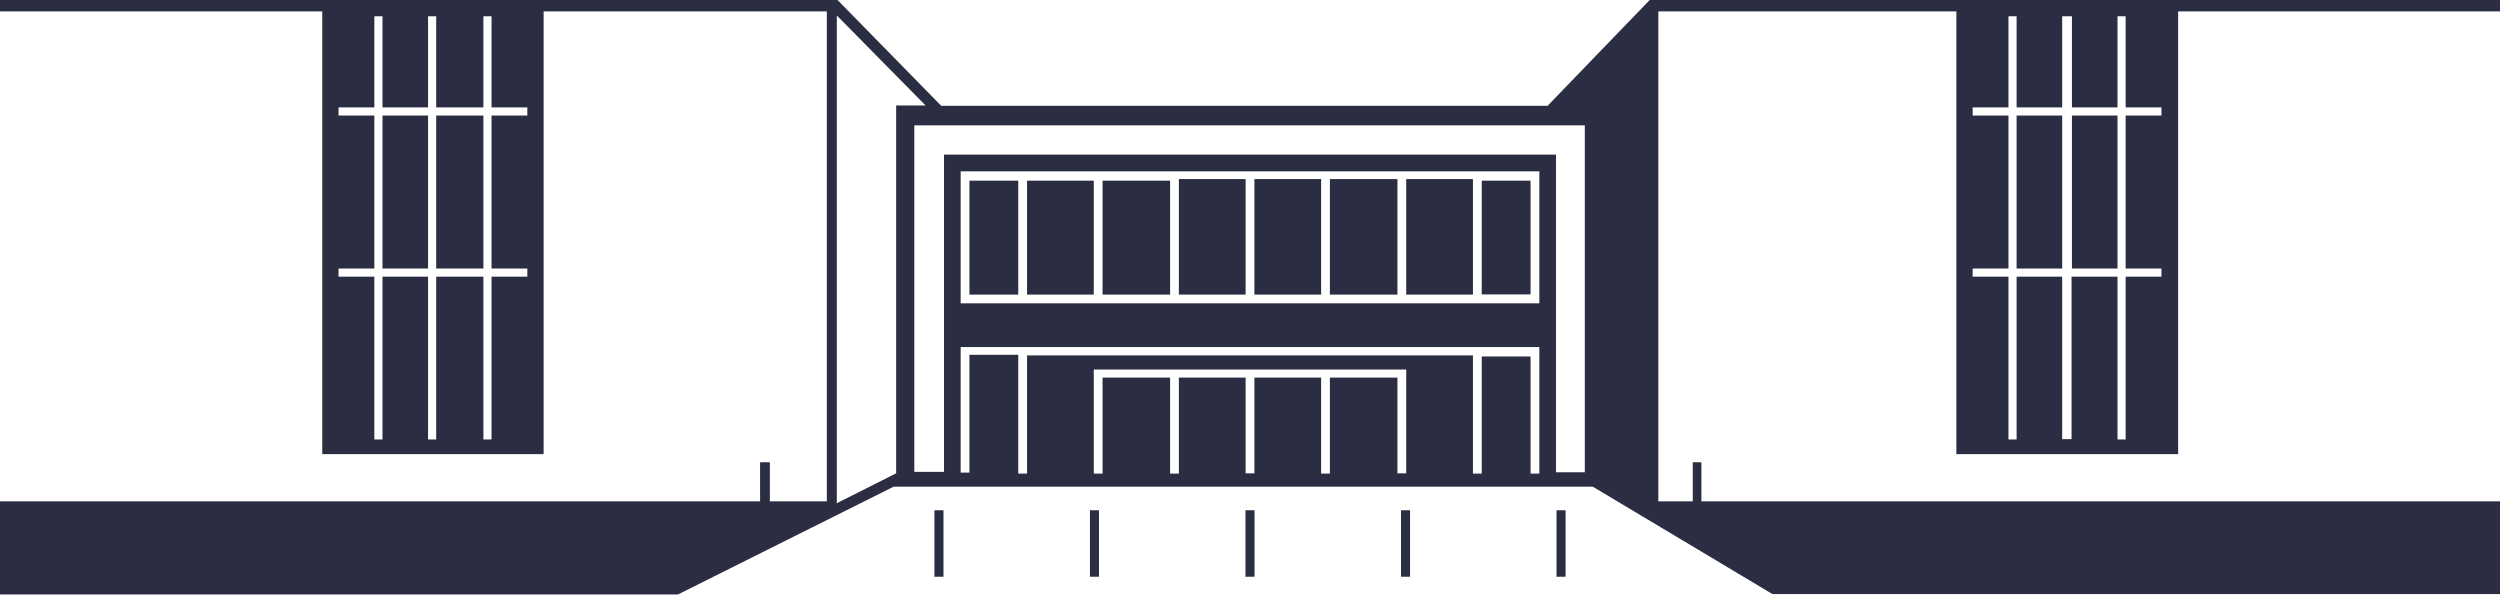
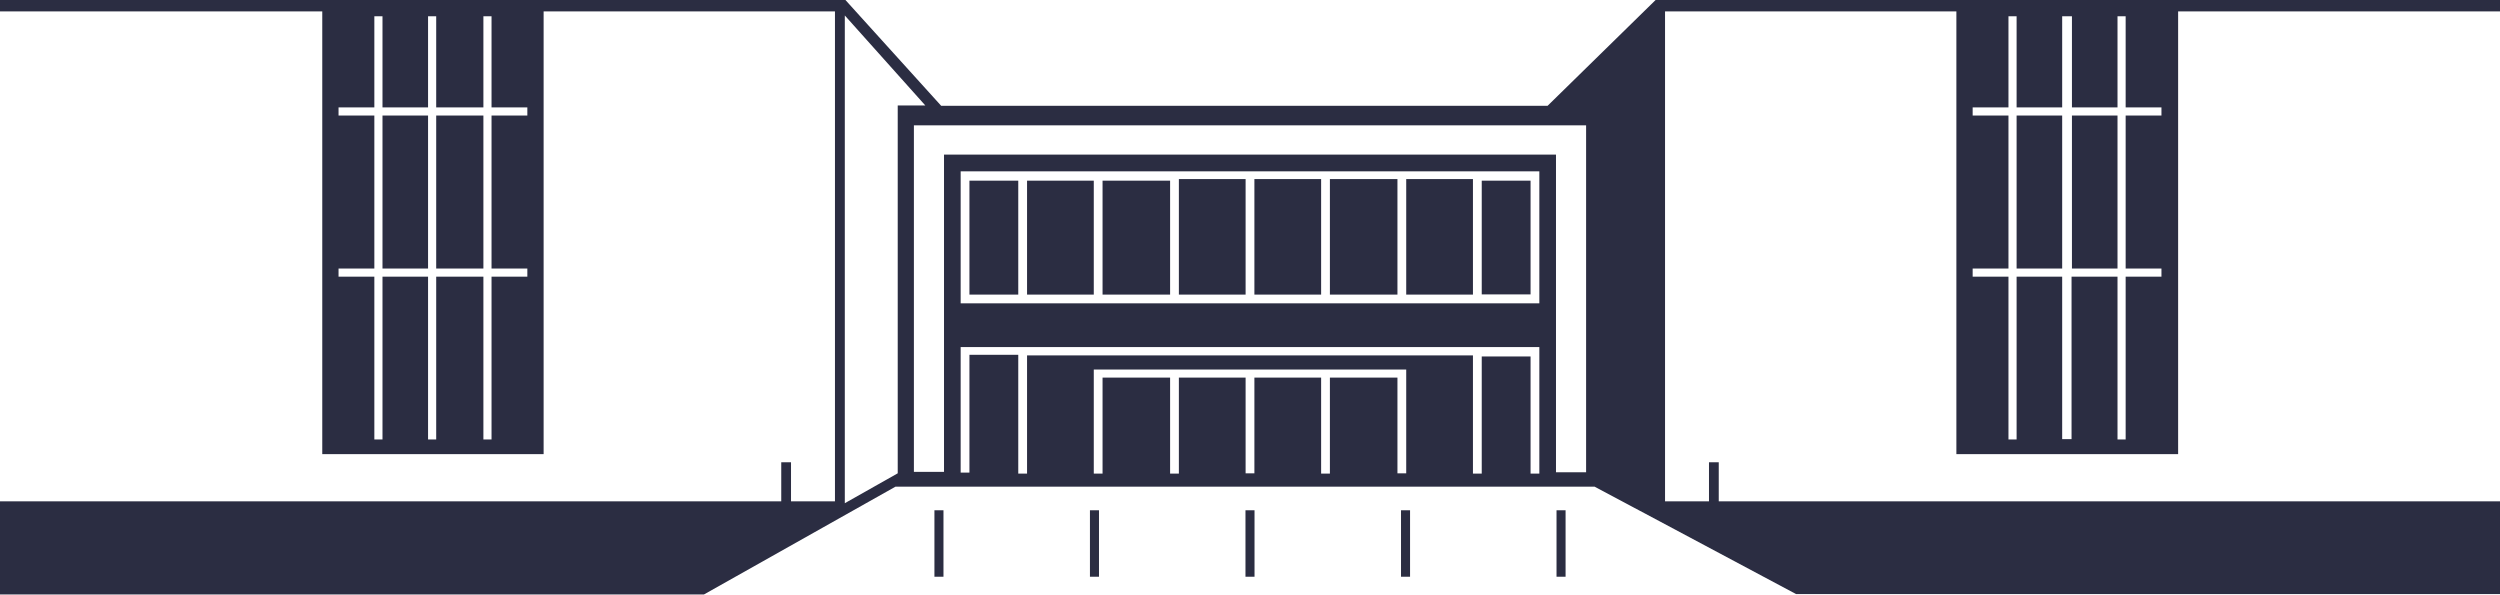
<svg xmlns="http://www.w3.org/2000/svg" role="img" aria-hidden="true" viewBox="0 0 1536 365.5">
-   <path fill="#2b2d42" d="M-0 0.02L-0 7L198 7L198 279L334 279L334 7L508 7L508 308L473 308L473 284L467 284L467 308L-0 308L-0 365.25L416.5 365.25L549.07 299L978.58 299L1089 365L1536 365L1536 308L1045.33 308L1045.33 284L1040.04 284L1040.04 308L1018.88 308L1018.88 7L1202 7L1202 279L1338.24 279L1338.24 7L1536 7L1536 0.01L1013.57 0.01L950.84 65L578.28 65L514.59 0.02ZM514.13 9.5L568.66 64.79L550.6 64.79L550.6 290.8L514.13 309.17ZM230 10L235 10L235 66L263 66L263 10L268 10L268 66L297 66L297 10L302 10L302 66L324 66L324 71L302 71L302 165L324 165L324 170L302 170L302 270L297 270L297 170L268 170L268 270L263 270L263 170L235 170L235 270L230 270L230 170L208 170L208 165L230 165L230 71L208 71L208 66L230 66ZM1234 10L1239 10L1239 66L1267 66L1267 10L1273 10L1273 66L1301 66L1301 10L1306 10L1306 66L1328 66L1328 71L1306 71L1306 165L1328 165L1328 170L1306 170L1306 270L1301 270L1301 170L1272.76 170L1272.76 269.82L1267 269.82L1267 170L1239 170L1239 270L1234 270L1234 170L1212 170L1212 165L1234 165L1234 71L1212 71L1212 66L1234 66ZM235 71L235 165L263 165L263 71ZM268 71L268 165L297 165L297 71ZM1239 71L1239 165L1267 165L1267 71ZM1273 71L1273 165L1301 165L1301 71ZM561.75 77L973.71 77L973.71 290.18L956 290.18L956 95L580 95L580 289.93L561.75 289.93ZM945.77 105.25L945.77 186.38L590.23 186.38L590.23 105.25ZM724.3 110L724.3 181L765.3 181L765.3 110ZM770.7 110L770.7 181L811.7 181L811.7 110ZM817.09 110L817.09 181L858.59 181L858.59 110ZM863.98 110L863.98 181L904.98 181L904.98 110ZM595.62 111L595.62 181L625.62 181L625.62 111ZM631.02 111L631.02 181L672.02 181L672.02 111ZM677.41 111L677.41 181L718.91 181L718.91 111ZM910.38 111L910.38 180.86L940.38 180.86L940.38 111ZM945.77 213.24L945.77 291L940.38 291L940.38 219L910.38 219L910.38 291L904.98 291L904.98 218.34L631.02 218.34L631.02 291L625.62 291L625.62 218L595.62 218L595.62 290.38L590.23 290.38L590.23 213.24ZM863.98 227.05L863.98 290.82L858.59 290.82L858.59 232L817.09 232L817.09 291L811.7 291L811.7 232L770.7 232L770.7 290.82L765.3 290.82L765.3 232L724.3 232L724.3 291L718.91 291L718.91 232L677.41 232L677.41 291L672.02 291L672.02 227.05ZM574.11 313.52L579.67 313.52L579.67 354.36L574.11 354.36ZM669.66 313.52L675.22 313.52L675.22 354.36L669.66 354.36ZM765.22 313.52L770.78 313.52L770.78 354.36L765.22 354.36ZM956.33 313.52L961.89 313.52L961.89 354.36L956.33 354.36ZM860.78 313.52L866.34 313.52L866.34 354.36L860.78 354.36Z" />
+   <path fill="#2b2d42" d="M-0 0.02L-0 7L198 7L198 279L334 279L334 7L513 7L513 308L486 308L486 284L480 284L480 308L-0 308L-0 365.25L432.49 365.25L550.2 299L979.71 299L1103.51 365L1536 365L1536 308L1056 308L1056 284L1050 284L1050 308L1023 308L1023 7L1202 7L1202 279L1338.24 279L1338.24 7L1536 7L1536 0.01L1017.2 0.01L950.84 65L578.25 65L519.45 0.02ZM519.05 9.5L568.51 64.79L551.56 64.79L551.56 290.8L519.05 309.17ZM230 10L235 10L235 66L263 66L263 10L268 10L268 66L297 66L297 10L302 10L302 66L324 66L324 71L302 71L302 165L324 165L324 170L302 170L302 270L297 270L297 170L268 170L268 270L263 270L263 170L235 170L235 270L230 270L230 170L208 170L208 165L230 165L230 71L208 71L208 66L230 66ZM1234 10L1239 10L1239 66L1267 66L1267 10L1273 10L1273 66L1301 66L1301 10L1306 10L1306 66L1328 66L1328 71L1306 71L1306 165L1328 165L1328 170L1306 170L1306 270L1301 270L1301 170L1272.76 170L1272.76 269.82L1267 269.82L1267 170L1239 170L1239 270L1234 270L1234 170L1212 170L1212 165L1234 165L1234 71L1212 71L1212 66L1234 66ZM235 71L235 165L263 165L263 71ZM268 71L268 165L297 165L297 71ZM1239 71L1239 165L1267 165L1267 71ZM1273 71L1273 165L1301 165L1301 71ZM561.5 77L974.5 77L974.5 290.18L956 290.18L956 95L580 95L580 289.93L561.5 289.93ZM945.77 105.25L945.77 186.38L590.23 186.38L590.23 105.25ZM724.3 110L724.3 181L765.3 181L765.3 110ZM770.7 110L770.7 181L811.7 181L811.7 110ZM817.09 110L817.09 181L858.59 181L858.59 110ZM863.98 110L863.98 181L904.98 181L904.98 110ZM595.62 111L595.62 181L625.62 181L625.62 111ZM631.02 111L631.02 181L672.02 181L672.02 111ZM677.41 111L677.41 181L718.91 181L718.91 111ZM910.38 111L910.38 180.86L940.38 180.86L940.38 111ZM945.77 213.24L945.77 291L940.38 291L940.38 219L910.38 219L910.38 291L904.98 291L904.98 218.34L631.02 218.34L631.02 291L625.62 291L625.62 218L595.62 218L595.62 290.38L590.23 290.38L590.23 213.24ZM863.98 227.05L863.98 290.82L858.59 290.82L858.59 232L817.09 232L817.09 291L811.7 291L811.7 232L770.7 232L770.7 290.82L765.3 290.82L765.3 232L724.3 232L724.3 291L718.91 291L718.91 232L677.41 232L677.41 291L672.02 291L672.02 227.05ZM574.11 313.52L579.67 313.52L579.67 354.36L574.11 354.36ZM669.66 313.52L675.22 313.52L675.22 354.36L669.66 354.36ZM765.22 313.52L770.78 313.52L770.78 354.36L765.22 354.36ZM956.33 313.52L961.89 313.52L961.89 354.36L956.33 354.36ZM860.78 313.52L866.34 313.52L866.34 354.36L860.78 354.36Z" />
</svg>
